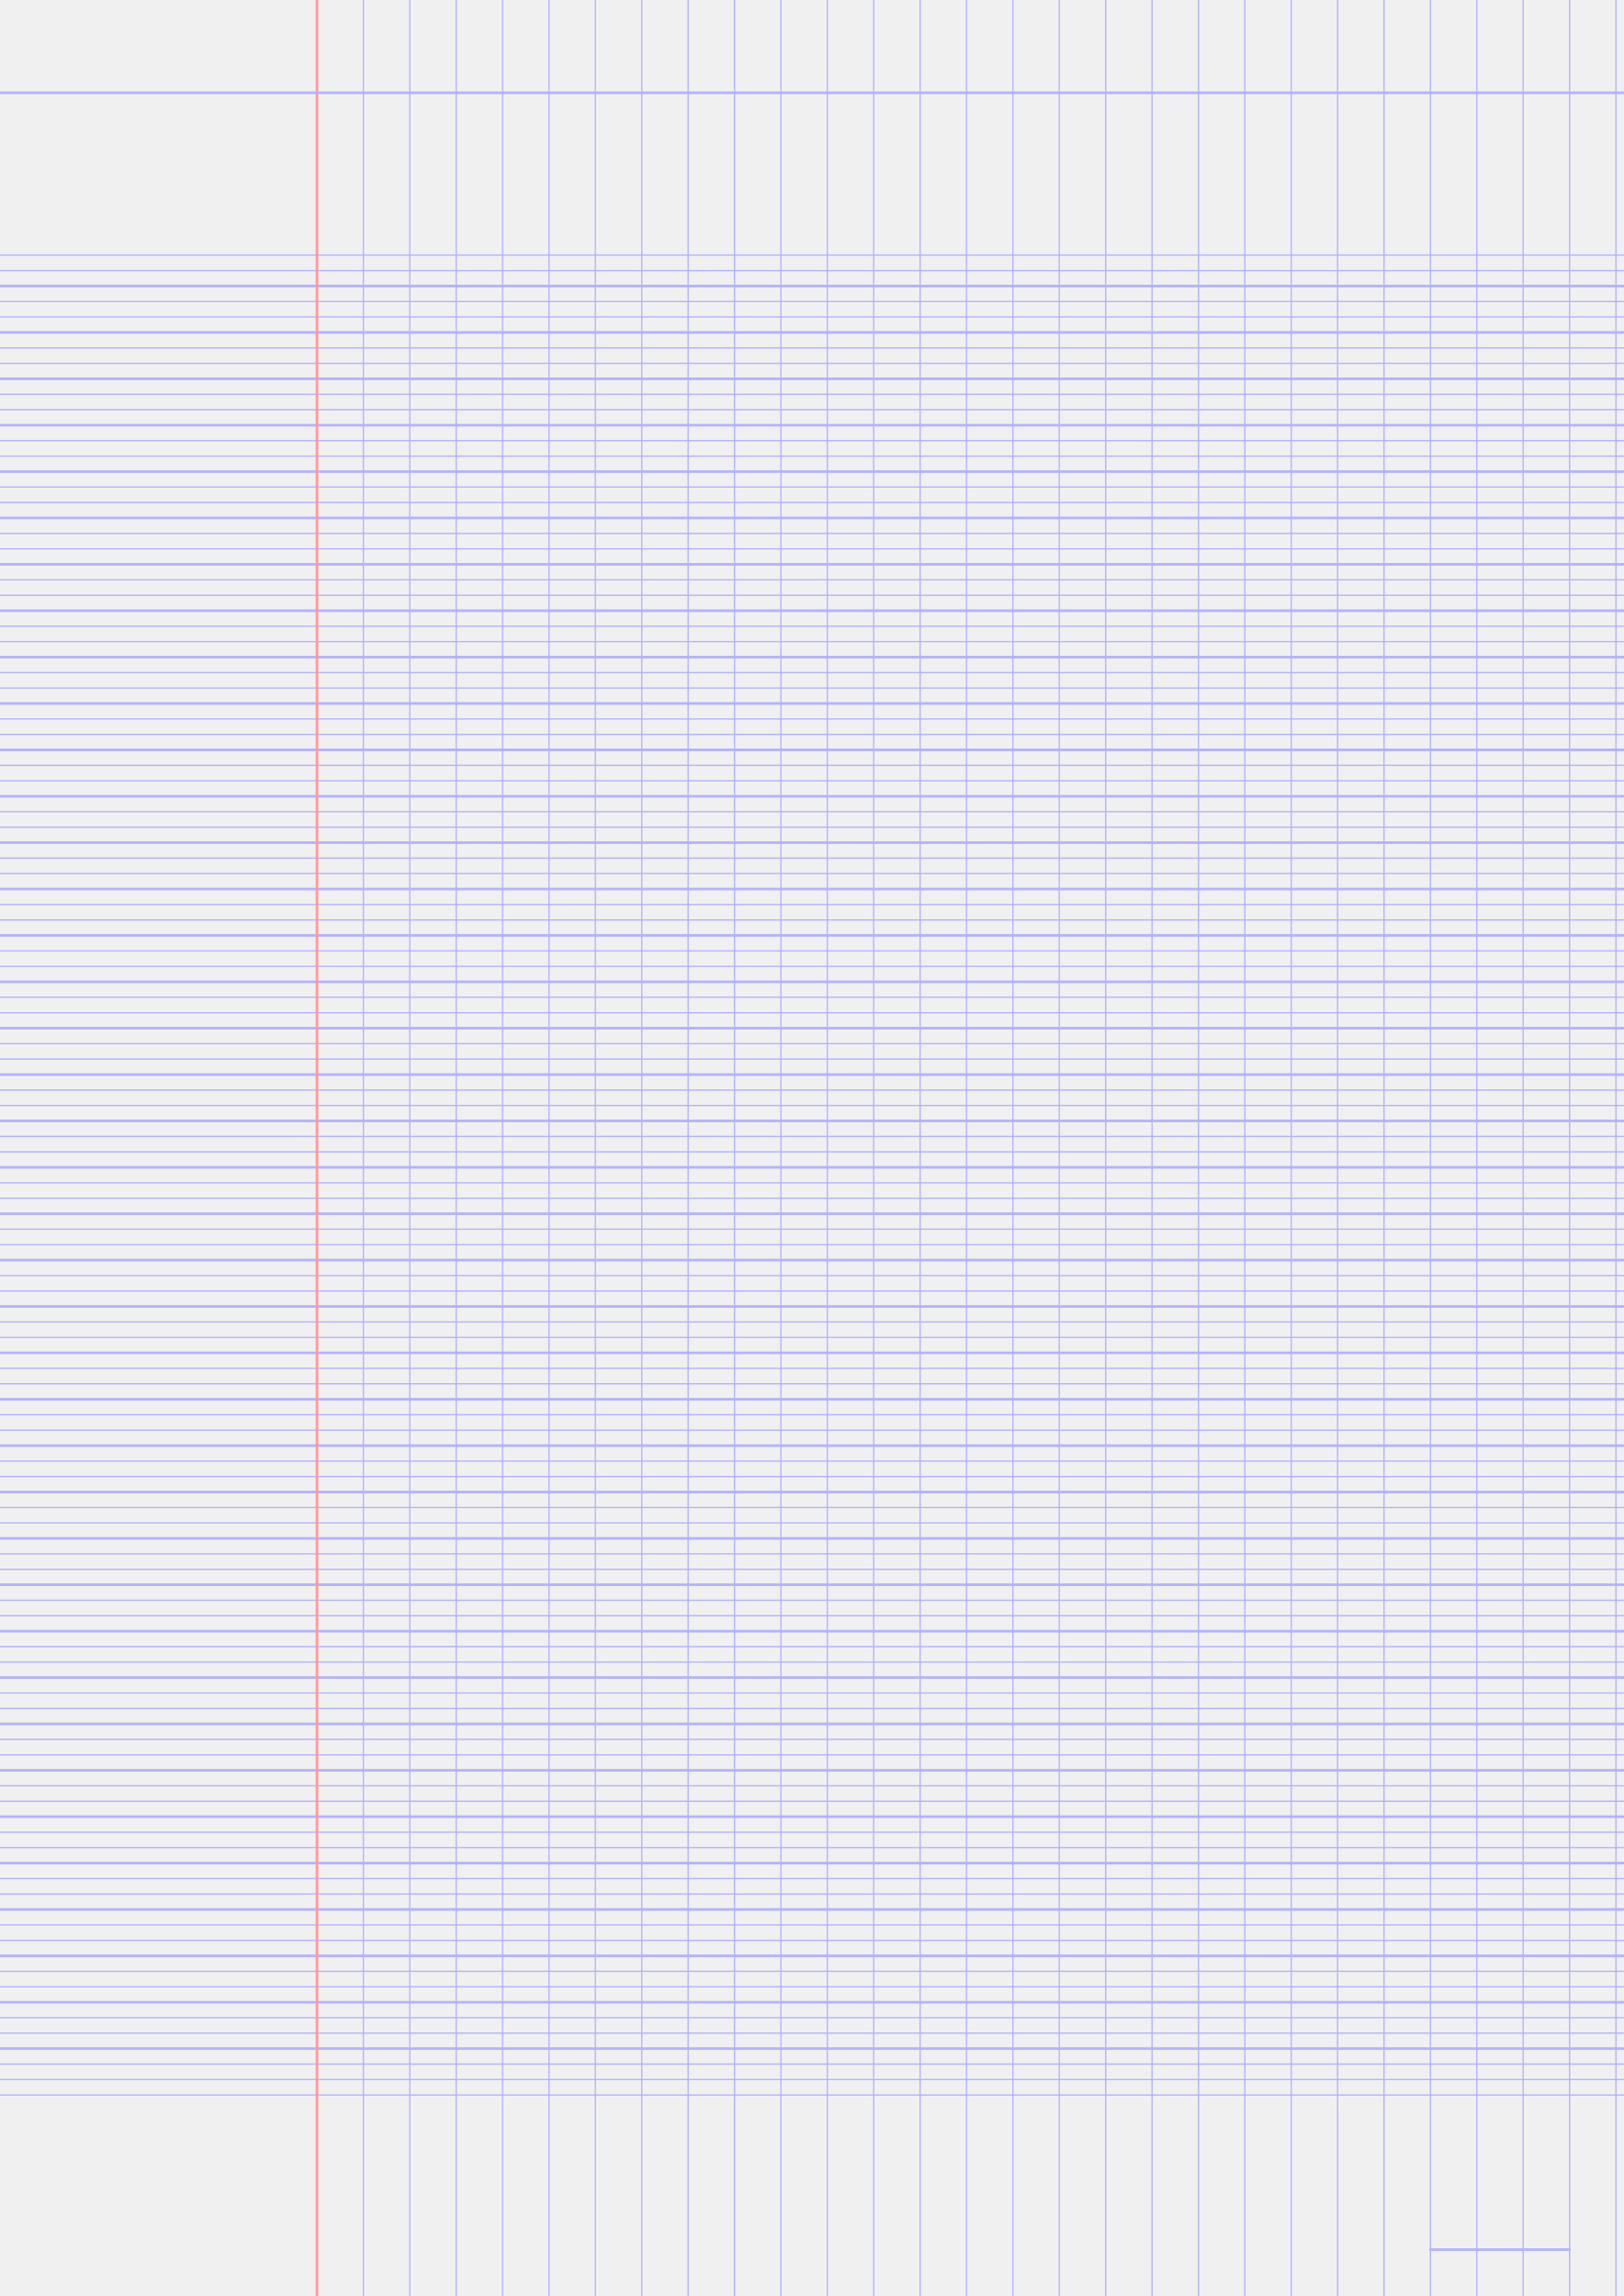
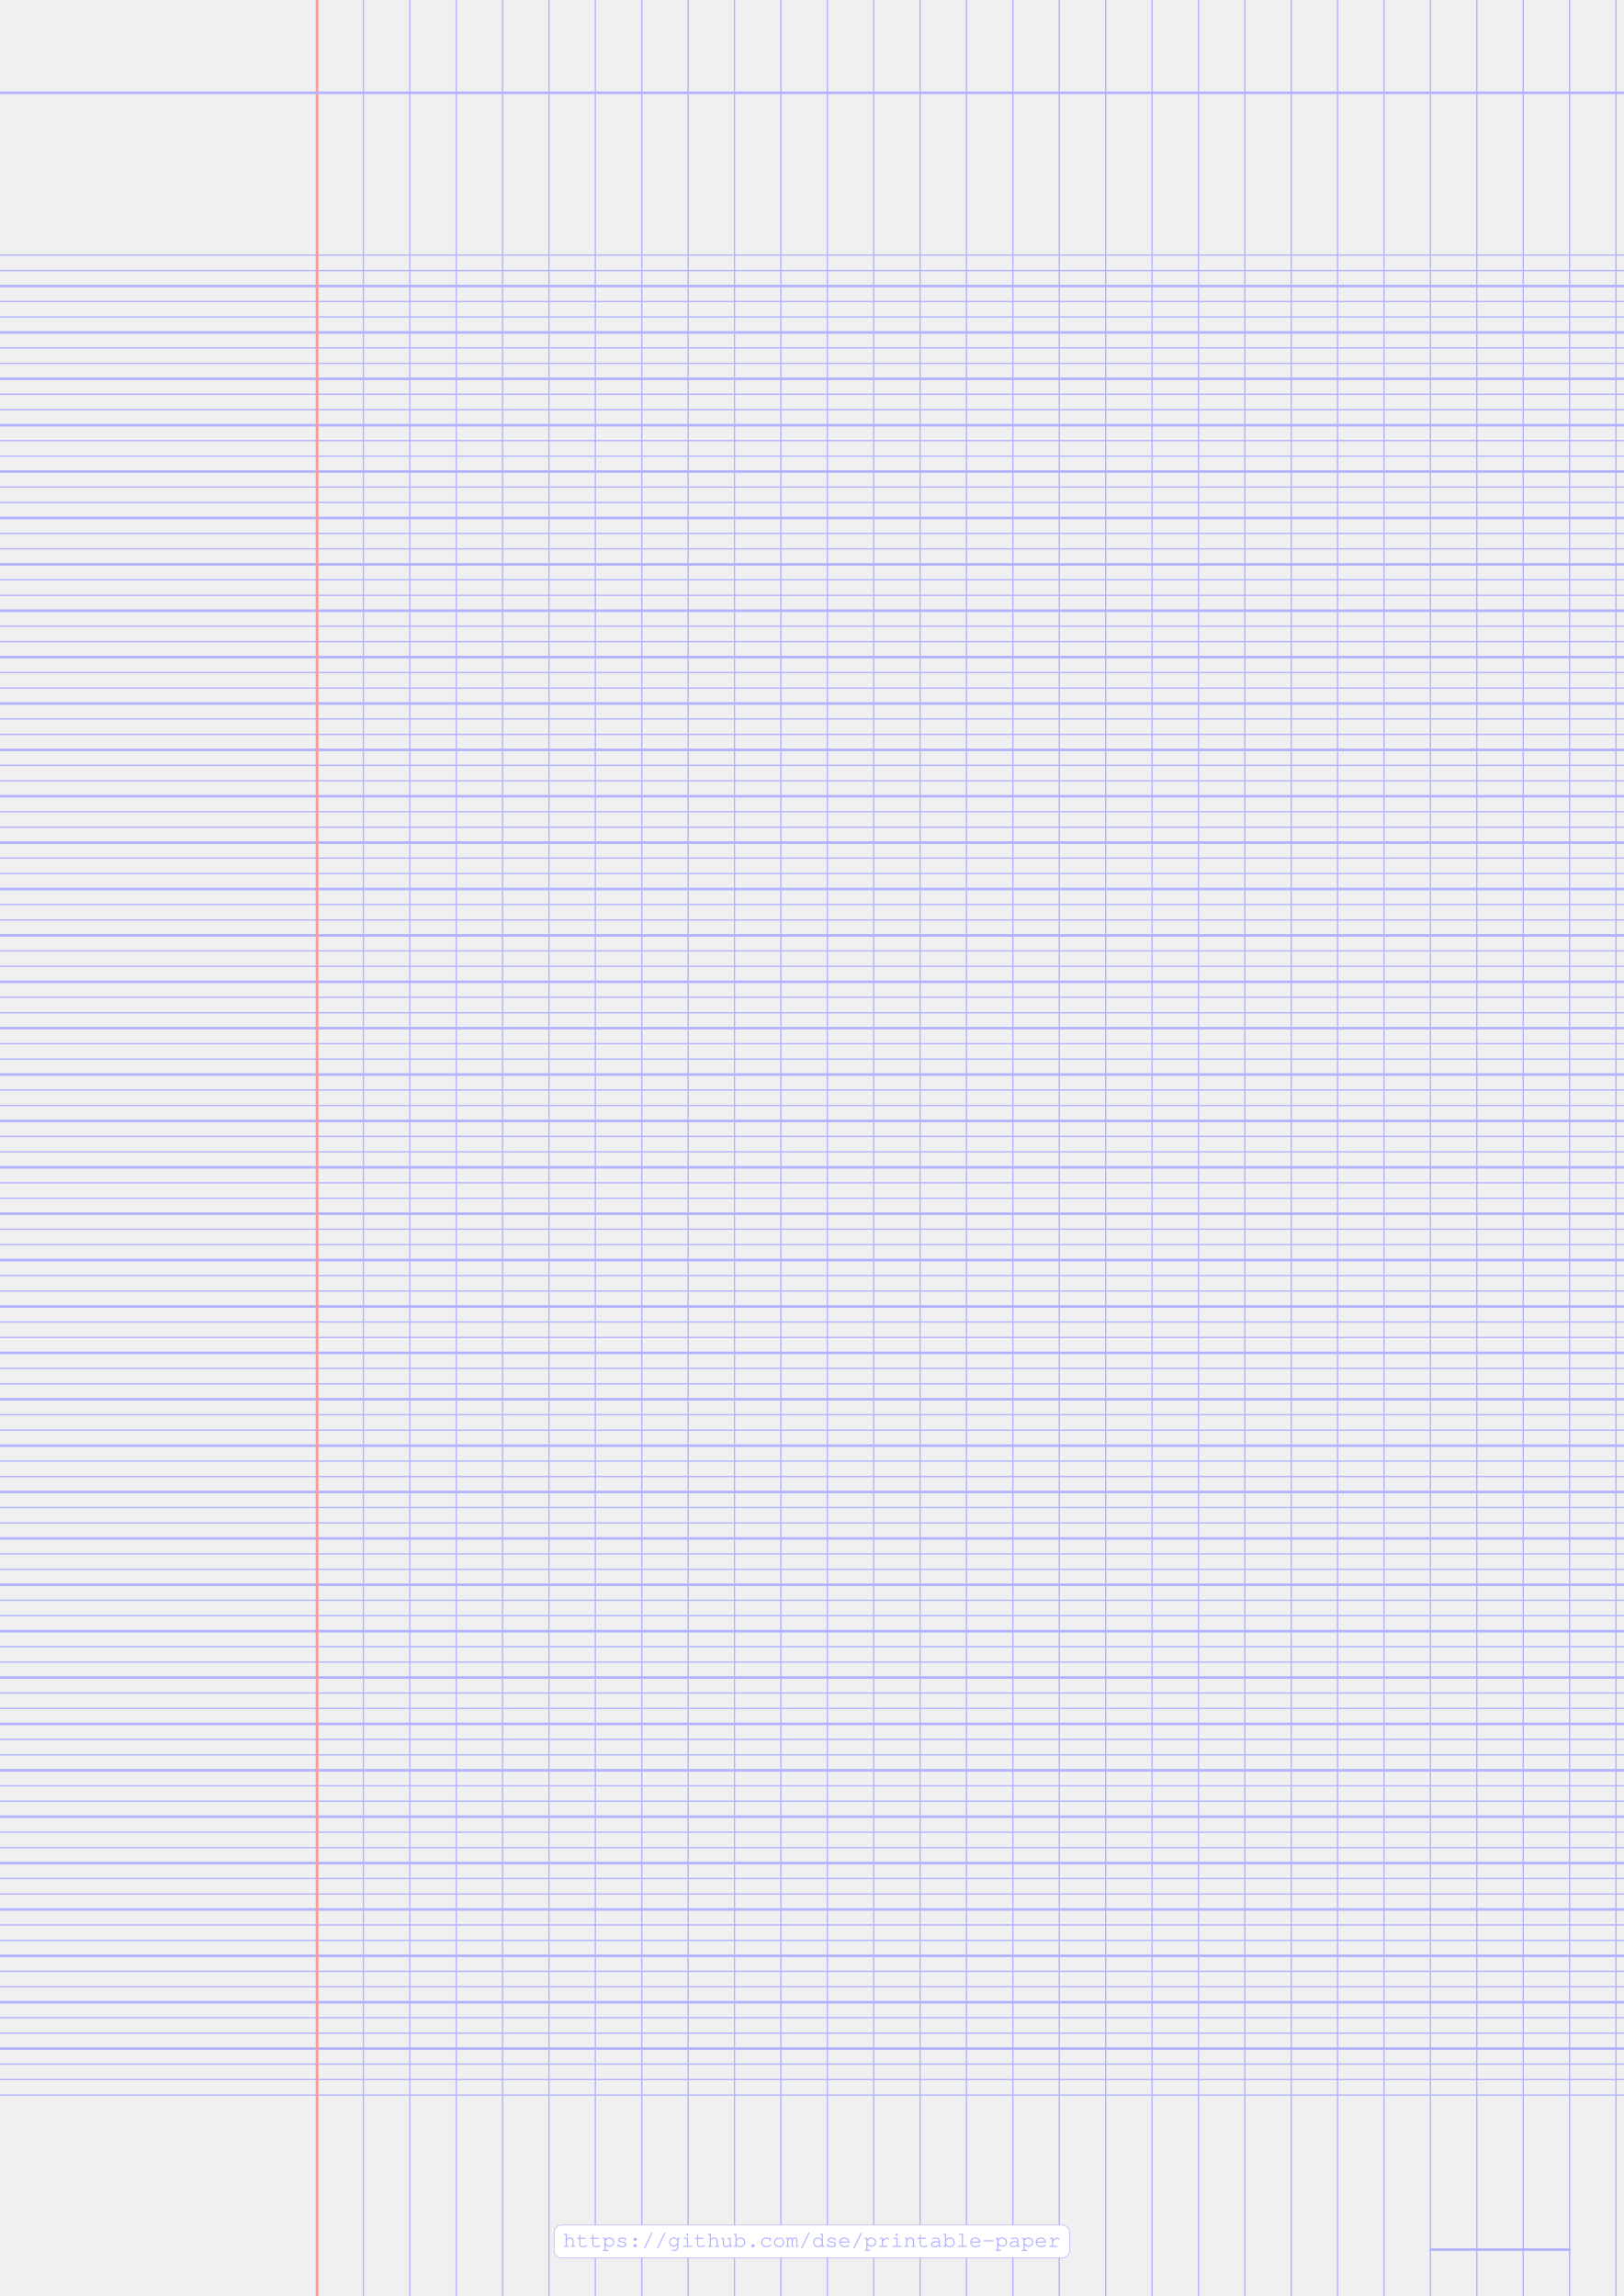
<svg xmlns="http://www.w3.org/2000/svg" width="595.276pt" height="841.89pt" viewBox="0 0 595.276 841.89">
  <defs />
  <style>        .line, .dot { stroke-linecap: round; }
        .stroke-linecap-butt { stroke-linecap: butt; }

        .line            { stroke-width: 0.72pt; }
        .line.xx-thin    { stroke-width: 0.24pt; }
        .line.x-thin     { stroke-width: 0.36pt; }
        .line.thin       { stroke-width: 0.48pt; }
        .line.thick      { stroke-width: 1.08pt; }
        .line.semi-thin  { stroke-width: 0.588pt; }
        .line.semi-thick { stroke-width: 0.882pt; }

        .dot             { stroke-width: 1.44pt; }
        .dot.thin        { stroke-width: 0.96pt; }
        .dot.thick       { stroke-width: 2.16pt; }
        .dot.semi-thin   { stroke-width: 1.176pt; }
        .dot.semi-thick  { stroke-width: 1.764pt; }

        .stroke-1     { stroke-width: 0.12pt; stroke-linecap: round; } /* 1/600 in */
        .stroke-2     { stroke-width: 0.24pt; stroke-linecap: round; }
        .stroke-3     { stroke-width: 0.36pt; stroke-linecap: round; }
        .stroke-4     { stroke-width: 0.48pt; stroke-linecap: round; }
        .stroke-5     { stroke-width: 0.60pt; stroke-linecap: round; }
        .stroke-6     { stroke-width: 0.72pt; stroke-linecap: round; }
        .stroke-7     { stroke-width: 0.84pt; stroke-linecap: round; }
        .stroke-8     { stroke-width: 0.96pt; stroke-linecap: round; }
        .stroke-9     { stroke-width: 1.08pt; stroke-linecap: round; }
        .stroke-10    { stroke-width: 1.20pt; stroke-linecap: round; }

        .blue  { stroke: #b3b3ff; }
        .red   { stroke: #ff9999; }
        .green { stroke: #b3ffb3; }
        .gray  { stroke: #b3b3b3; }
        .light.blue  { stroke: #d9d9ff; }
        .light.red   { stroke: #ffcccc; }
        .light.green { stroke: #d9ffd9; }
        .light.gray  { stroke: #d9d9d9; }

        .dark.blue  { stroke: #6767ff; }
        .dark.red   { stroke: #ff3333; }
        .dark.green { stroke: #67ff67; }
        .dark.gray  { stroke: #676767; }

        .alternate-blue  { stroke: #6767ff; opacity: 0.5; }
        .alternate-red   { stroke: #ff3333; opacity: 0.5; }
        .alternate-green { stroke: #67ff67; opacity: 0.5; }
        .alternate-gray  { stroke: #676767; opacity: 0.5; }
</style>
  <g id="grid">
    <line x1="0" x2="595.276" y1="93.543" y2="93.543" class="x-thin blue line" />
    <line x1="0" x2="595.276" y1="99.213" y2="99.213" class="x-thin blue line" />
    <line x1="0" x2="595.276" y1="104.882" y2="104.882" class="x-thin blue line" />
    <line x1="0" x2="595.276" y1="110.551" y2="110.551" class="x-thin blue line" />
    <line x1="0" x2="595.276" y1="116.22" y2="116.22" class="x-thin blue line" />
    <line x1="0" x2="595.276" y1="121.89" y2="121.89" class="x-thin blue line" />
    <line x1="0" x2="595.276" y1="127.559" y2="127.559" class="x-thin blue line" />
    <line x1="0" x2="595.276" y1="133.228" y2="133.228" class="x-thin blue line" />
    <line x1="0" x2="595.276" y1="138.898" y2="138.898" class="x-thin blue line" />
    <line x1="0" x2="595.276" y1="144.567" y2="144.567" class="x-thin blue line" />
    <line x1="0" x2="595.276" y1="150.236" y2="150.236" class="x-thin blue line" />
    <line x1="0" x2="595.276" y1="155.906" y2="155.906" class="x-thin blue line" />
    <line x1="0" x2="595.276" y1="161.575" y2="161.575" class="x-thin blue line" />
    <line x1="0" x2="595.276" y1="167.244" y2="167.244" class="x-thin blue line" />
    <line x1="0" x2="595.276" y1="172.913" y2="172.913" class="x-thin blue line" />
    <line x1="0" x2="595.276" y1="178.583" y2="178.583" class="x-thin blue line" />
    <line x1="0" x2="595.276" y1="184.252" y2="184.252" class="x-thin blue line" />
    <line x1="0" x2="595.276" y1="189.921" y2="189.921" class="x-thin blue line" />
    <line x1="0" x2="595.276" y1="195.591" y2="195.591" class="x-thin blue line" />
    <line x1="0" x2="595.276" y1="201.26" y2="201.26" class="x-thin blue line" />
    <line x1="0" x2="595.276" y1="206.929" y2="206.929" class="x-thin blue line" />
    <line x1="0" x2="595.276" y1="212.598" y2="212.598" class="x-thin blue line" />
    <line x1="0" x2="595.276" y1="218.268" y2="218.268" class="x-thin blue line" />
    <line x1="0" x2="595.276" y1="223.937" y2="223.937" class="x-thin blue line" />
    <line x1="0" x2="595.276" y1="229.606" y2="229.606" class="x-thin blue line" />
    <line x1="0" x2="595.276" y1="235.276" y2="235.276" class="x-thin blue line" />
    <line x1="0" x2="595.276" y1="240.945" y2="240.945" class="x-thin blue line" />
    <line x1="0" x2="595.276" y1="246.614" y2="246.614" class="x-thin blue line" />
    <line x1="0" x2="595.276" y1="252.283" y2="252.283" class="x-thin blue line" />
    <line x1="0" x2="595.276" y1="257.953" y2="257.953" class="x-thin blue line" />
    <line x1="0" x2="595.276" y1="263.622" y2="263.622" class="x-thin blue line" />
    <line x1="0" x2="595.276" y1="269.291" y2="269.291" class="x-thin blue line" />
    <line x1="0" x2="595.276" y1="274.961" y2="274.961" class="x-thin blue line" />
    <line x1="0" x2="595.276" y1="280.63" y2="280.63" class="x-thin blue line" />
    <line x1="0" x2="595.276" y1="286.299" y2="286.299" class="x-thin blue line" />
    <line x1="0" x2="595.276" y1="291.969" y2="291.969" class="x-thin blue line" />
    <line x1="0" x2="595.276" y1="297.638" y2="297.638" class="x-thin blue line" />
    <line x1="0" x2="595.276" y1="303.307" y2="303.307" class="x-thin blue line" />
    <line x1="0" x2="595.276" y1="308.976" y2="308.976" class="x-thin blue line" />
    <line x1="0" x2="595.276" y1="314.646" y2="314.646" class="x-thin blue line" />
    <line x1="0" x2="595.276" y1="320.315" y2="320.315" class="x-thin blue line" />
    <line x1="0" x2="595.276" y1="325.984" y2="325.984" class="x-thin blue line" />
    <line x1="0" x2="595.276" y1="331.654" y2="331.654" class="x-thin blue line" />
    <line x1="0" x2="595.276" y1="337.323" y2="337.323" class="x-thin blue line" />
    <line x1="0" x2="595.276" y1="342.992" y2="342.992" class="x-thin blue line" />
    <line x1="0" x2="595.276" y1="348.661" y2="348.661" class="x-thin blue line" />
    <line x1="0" x2="595.276" y1="354.331" y2="354.331" class="x-thin blue line" />
    <line x1="0" x2="595.276" y1="360" y2="360" class="x-thin blue line" />
    <line x1="0" x2="595.276" y1="365.669" y2="365.669" class="x-thin blue line" />
    <line x1="0" x2="595.276" y1="371.339" y2="371.339" class="x-thin blue line" />
    <line x1="0" x2="595.276" y1="377.008" y2="377.008" class="x-thin blue line" />
    <line x1="0" x2="595.276" y1="382.677" y2="382.677" class="x-thin blue line" />
    <line x1="0" x2="595.276" y1="388.346" y2="388.346" class="x-thin blue line" />
    <line x1="0" x2="595.276" y1="394.016" y2="394.016" class="x-thin blue line" />
    <line x1="0" x2="595.276" y1="399.685" y2="399.685" class="x-thin blue line" />
    <line x1="0" x2="595.276" y1="405.354" y2="405.354" class="x-thin blue line" />
    <line x1="0" x2="595.276" y1="411.024" y2="411.024" class="x-thin blue line" />
    <line x1="0" x2="595.276" y1="416.693" y2="416.693" class="x-thin blue line" />
    <line x1="0" x2="595.276" y1="422.362" y2="422.362" class="x-thin blue line" />
    <line x1="0" x2="595.276" y1="428.031" y2="428.031" class="x-thin blue line" />
    <line x1="0" x2="595.276" y1="433.701" y2="433.701" class="x-thin blue line" />
    <line x1="0" x2="595.276" y1="439.37" y2="439.37" class="x-thin blue line" />
    <line x1="0" x2="595.276" y1="445.039" y2="445.039" class="x-thin blue line" />
    <line x1="0" x2="595.276" y1="450.709" y2="450.709" class="x-thin blue line" />
    <line x1="0" x2="595.276" y1="456.378" y2="456.378" class="x-thin blue line" />
    <line x1="0" x2="595.276" y1="462.047" y2="462.047" class="x-thin blue line" />
    <line x1="0" x2="595.276" y1="467.717" y2="467.717" class="x-thin blue line" />
    <line x1="0" x2="595.276" y1="473.386" y2="473.386" class="x-thin blue line" />
    <line x1="0" x2="595.276" y1="479.055" y2="479.055" class="x-thin blue line" />
    <line x1="0" x2="595.276" y1="484.724" y2="484.724" class="x-thin blue line" />
    <line x1="0" x2="595.276" y1="490.394" y2="490.394" class="x-thin blue line" />
    <line x1="0" x2="595.276" y1="496.063" y2="496.063" class="x-thin blue line" />
    <line x1="0" x2="595.276" y1="501.732" y2="501.732" class="x-thin blue line" />
    <line x1="0" x2="595.276" y1="507.402" y2="507.402" class="x-thin blue line" />
    <line x1="0" x2="595.276" y1="513.071" y2="513.071" class="x-thin blue line" />
    <line x1="0" x2="595.276" y1="518.74" y2="518.74" class="x-thin blue line" />
    <line x1="0" x2="595.276" y1="524.409" y2="524.409" class="x-thin blue line" />
    <line x1="0" x2="595.276" y1="530.079" y2="530.079" class="x-thin blue line" />
    <line x1="0" x2="595.276" y1="535.748" y2="535.748" class="x-thin blue line" />
    <line x1="0" x2="595.276" y1="541.417" y2="541.417" class="x-thin blue line" />
    <line x1="0" x2="595.276" y1="547.087" y2="547.087" class="x-thin blue line" />
    <line x1="0" x2="595.276" y1="552.756" y2="552.756" class="x-thin blue line" />
    <line x1="0" x2="595.276" y1="558.425" y2="558.425" class="x-thin blue line" />
    <line x1="0" x2="595.276" y1="564.094" y2="564.094" class="x-thin blue line" />
    <line x1="0" x2="595.276" y1="569.764" y2="569.764" class="x-thin blue line" />
    <line x1="0" x2="595.276" y1="575.433" y2="575.433" class="x-thin blue line" />
    <line x1="0" x2="595.276" y1="581.102" y2="581.102" class="x-thin blue line" />
    <line x1="0" x2="595.276" y1="586.772" y2="586.772" class="x-thin blue line" />
    <line x1="0" x2="595.276" y1="592.441" y2="592.441" class="x-thin blue line" />
    <line x1="0" x2="595.276" y1="598.11" y2="598.11" class="x-thin blue line" />
    <line x1="0" x2="595.276" y1="603.78" y2="603.78" class="x-thin blue line" />
    <line x1="0" x2="595.276" y1="609.449" y2="609.449" class="x-thin blue line" />
    <line x1="0" x2="595.276" y1="615.118" y2="615.118" class="x-thin blue line" />
    <line x1="0" x2="595.276" y1="620.787" y2="620.787" class="x-thin blue line" />
    <line x1="0" x2="595.276" y1="626.457" y2="626.457" class="x-thin blue line" />
    <line x1="0" x2="595.276" y1="632.126" y2="632.126" class="x-thin blue line" />
    <line x1="0" x2="595.276" y1="637.795" y2="637.795" class="x-thin blue line" />
    <line x1="0" x2="595.276" y1="643.465" y2="643.465" class="x-thin blue line" />
    <line x1="0" x2="595.276" y1="649.134" y2="649.134" class="x-thin blue line" />
    <line x1="0" x2="595.276" y1="654.803" y2="654.803" class="x-thin blue line" />
    <line x1="0" x2="595.276" y1="660.472" y2="660.472" class="x-thin blue line" />
    <line x1="0" x2="595.276" y1="666.142" y2="666.142" class="x-thin blue line" />
    <line x1="0" x2="595.276" y1="671.811" y2="671.811" class="x-thin blue line" />
    <line x1="0" x2="595.276" y1="677.48" y2="677.48" class="x-thin blue line" />
    <line x1="0" x2="595.276" y1="683.15" y2="683.15" class="x-thin blue line" />
    <line x1="0" x2="595.276" y1="688.819" y2="688.819" class="x-thin blue line" />
    <line x1="0" x2="595.276" y1="694.488" y2="694.488" class="x-thin blue line" />
    <line x1="0" x2="595.276" y1="700.157" y2="700.157" class="x-thin blue line" />
    <line x1="0" x2="595.276" y1="705.827" y2="705.827" class="x-thin blue line" />
    <line x1="0" x2="595.276" y1="711.496" y2="711.496" class="x-thin blue line" />
    <line x1="0" x2="595.276" y1="717.165" y2="717.165" class="x-thin blue line" />
    <line x1="0" x2="595.276" y1="722.835" y2="722.835" class="x-thin blue line" />
    <line x1="0" x2="595.276" y1="728.504" y2="728.504" class="x-thin blue line" />
    <line x1="0" x2="595.276" y1="734.173" y2="734.173" class="x-thin blue line" />
    <line x1="0" x2="595.276" y1="739.843" y2="739.843" class="x-thin blue line" />
    <line x1="0" x2="595.276" y1="745.512" y2="745.512" class="x-thin blue line" />
    <line x1="0" x2="595.276" y1="751.181" y2="751.181" class="x-thin blue line" />
    <line x1="0" x2="595.276" y1="756.85" y2="756.85" class="x-thin blue line" />
    <line x1="0" x2="595.276" y1="762.52" y2="762.52" class="x-thin blue line" />
    <line x1="0" x2="595.276" y1="768.189" y2="768.189" class="x-thin blue line" />
    <line x1="116.22" x2="116.22" y1="0" y2="841.89" class="x-thin blue line" />
    <line x1="133.228" x2="133.228" y1="0" y2="841.89" class="x-thin blue line" />
    <line x1="150.236" x2="150.236" y1="0" y2="841.89" class="x-thin blue line" />
    <line x1="167.244" x2="167.244" y1="0" y2="841.89" class="x-thin blue line" />
    <line x1="184.252" x2="184.252" y1="0" y2="841.89" class="x-thin blue line" />
    <line x1="201.26" x2="201.26" y1="0" y2="841.89" class="x-thin blue line" />
    <line x1="218.268" x2="218.268" y1="0" y2="841.89" class="x-thin blue line" />
    <line x1="235.276" x2="235.276" y1="0" y2="841.89" class="x-thin blue line" />
    <line x1="252.283" x2="252.283" y1="0" y2="841.89" class="x-thin blue line" />
    <line x1="269.291" x2="269.291" y1="0" y2="841.89" class="x-thin blue line" />
    <line x1="286.299" x2="286.299" y1="0" y2="841.89" class="x-thin blue line" />
    <line x1="303.307" x2="303.307" y1="0" y2="841.89" class="x-thin blue line" />
    <line x1="320.315" x2="320.315" y1="0" y2="841.89" class="x-thin blue line" />
    <line x1="337.323" x2="337.323" y1="0" y2="841.89" class="x-thin blue line" />
    <line x1="354.331" x2="354.331" y1="0" y2="841.89" class="x-thin blue line" />
    <line x1="371.339" x2="371.339" y1="0" y2="841.89" class="x-thin blue line" />
    <line x1="388.346" x2="388.346" y1="0" y2="841.89" class="x-thin blue line" />
    <line x1="405.354" x2="405.354" y1="0" y2="841.89" class="x-thin blue line" />
    <line x1="422.362" x2="422.362" y1="0" y2="841.89" class="x-thin blue line" />
    <line x1="439.37" x2="439.37" y1="0" y2="841.89" class="x-thin blue line" />
    <line x1="456.378" x2="456.378" y1="0" y2="841.89" class="x-thin blue line" />
    <line x1="473.386" x2="473.386" y1="0" y2="841.89" class="x-thin blue line" />
    <line x1="490.394" x2="490.394" y1="0" y2="841.89" class="x-thin blue line" />
    <line x1="507.402" x2="507.402" y1="0" y2="841.89" class="x-thin blue line" />
    <line x1="524.409" x2="524.409" y1="0" y2="841.89" class="x-thin blue line" />
    <line x1="541.417" x2="541.417" y1="0" y2="841.89" class="x-thin blue line" />
    <line x1="558.425" x2="558.425" y1="0" y2="841.89" class="x-thin blue line" />
    <line x1="575.433" x2="575.433" y1="0" y2="841.89" class="x-thin blue line" />
    <line x1="592.441" x2="592.441" y1="0" y2="841.89" class="x-thin blue line" />
  </g>
  <g id="lines">
    <line x1="0" x2="595.276" y1="104.882" y2="104.882" class="blue line" />
    <line x1="0" x2="595.276" y1="121.89" y2="121.89" class="blue line" />
    <line x1="0" x2="595.276" y1="138.898" y2="138.898" class="blue line" />
    <line x1="0" x2="595.276" y1="155.906" y2="155.906" class="blue line" />
    <line x1="0" x2="595.276" y1="172.913" y2="172.913" class="blue line" />
    <line x1="0" x2="595.276" y1="189.921" y2="189.921" class="blue line" />
    <line x1="0" x2="595.276" y1="206.929" y2="206.929" class="blue line" />
    <line x1="0" x2="595.276" y1="223.937" y2="223.937" class="blue line" />
    <line x1="0" x2="595.276" y1="240.945" y2="240.945" class="blue line" />
    <line x1="0" x2="595.276" y1="257.953" y2="257.953" class="blue line" />
    <line x1="0" x2="595.276" y1="274.961" y2="274.961" class="blue line" />
    <line x1="0" x2="595.276" y1="291.969" y2="291.969" class="blue line" />
    <line x1="0" x2="595.276" y1="308.976" y2="308.976" class="blue line" />
    <line x1="0" x2="595.276" y1="325.984" y2="325.984" class="blue line" />
    <line x1="0" x2="595.276" y1="342.992" y2="342.992" class="blue line" />
    <line x1="0" x2="595.276" y1="360" y2="360" class="blue line" />
    <line x1="0" x2="595.276" y1="377.008" y2="377.008" class="blue line" />
    <line x1="0" x2="595.276" y1="394.016" y2="394.016" class="blue line" />
    <line x1="0" x2="595.276" y1="411.024" y2="411.024" class="blue line" />
    <line x1="0" x2="595.276" y1="428.031" y2="428.031" class="blue line" />
    <line x1="0" x2="595.276" y1="445.039" y2="445.039" class="blue line" />
    <line x1="0" x2="595.276" y1="462.047" y2="462.047" class="blue line" />
    <line x1="0" x2="595.276" y1="479.055" y2="479.055" class="blue line" />
    <line x1="0" x2="595.276" y1="496.063" y2="496.063" class="blue line" />
    <line x1="0" x2="595.276" y1="513.071" y2="513.071" class="blue line" />
    <line x1="0" x2="595.276" y1="530.079" y2="530.079" class="blue line" />
    <line x1="0" x2="595.276" y1="547.087" y2="547.087" class="blue line" />
    <line x1="0" x2="595.276" y1="564.094" y2="564.094" class="blue line" />
    <line x1="0" x2="595.276" y1="581.102" y2="581.102" class="blue line" />
    <line x1="0" x2="595.276" y1="598.11" y2="598.11" class="blue line" />
    <line x1="0" x2="595.276" y1="615.118" y2="615.118" class="blue line" />
    <line x1="0" x2="595.276" y1="632.126" y2="632.126" class="blue line" />
    <line x1="0" x2="595.276" y1="649.134" y2="649.134" class="blue line" />
    <line x1="0" x2="595.276" y1="666.142" y2="666.142" class="blue line" />
    <line x1="0" x2="595.276" y1="683.15" y2="683.15" class="blue line" />
    <line x1="0" x2="595.276" y1="700.157" y2="700.157" class="blue line" />
    <line x1="0" x2="595.276" y1="717.165" y2="717.165" class="blue line" />
    <line x1="0" x2="595.276" y1="734.173" y2="734.173" class="blue line" />
    <line x1="0" x2="595.276" y1="751.181" y2="751.181" class="blue line" />
  </g>
  <g id="margin-line">
    <line x1="116.22" x2="116.22" y1="0" y2="841.89" class="red margin line" />
  </g>
  <g id="head-line">
    <line x1="0" x2="595.276" y1="34.016" y2="34.016" class="blue line" />
  </g>
  <g id="page-number-line">
    <line x1="524.409" x2="575.433" y1="824.882" y2="824.882" class="blue line" />
  </g>
+   <rect x="203.138" y="815.89" width="189" height="12" stroke="#b3b3ff" stroke-width="0.24" fill="#ffffff" rx="2pt" ry="2pt" />
+   <text x="297.638" y="823.89" text-anchor="middle" fill="#b3b3ff" stroke="none" stroke-width="0" style="font-family: &quot;Courier&quot;, &quot;Courier New&quot;, monospace; font-size: 6pt;">https://github.com/dse/printable-paper</text>
</svg>
